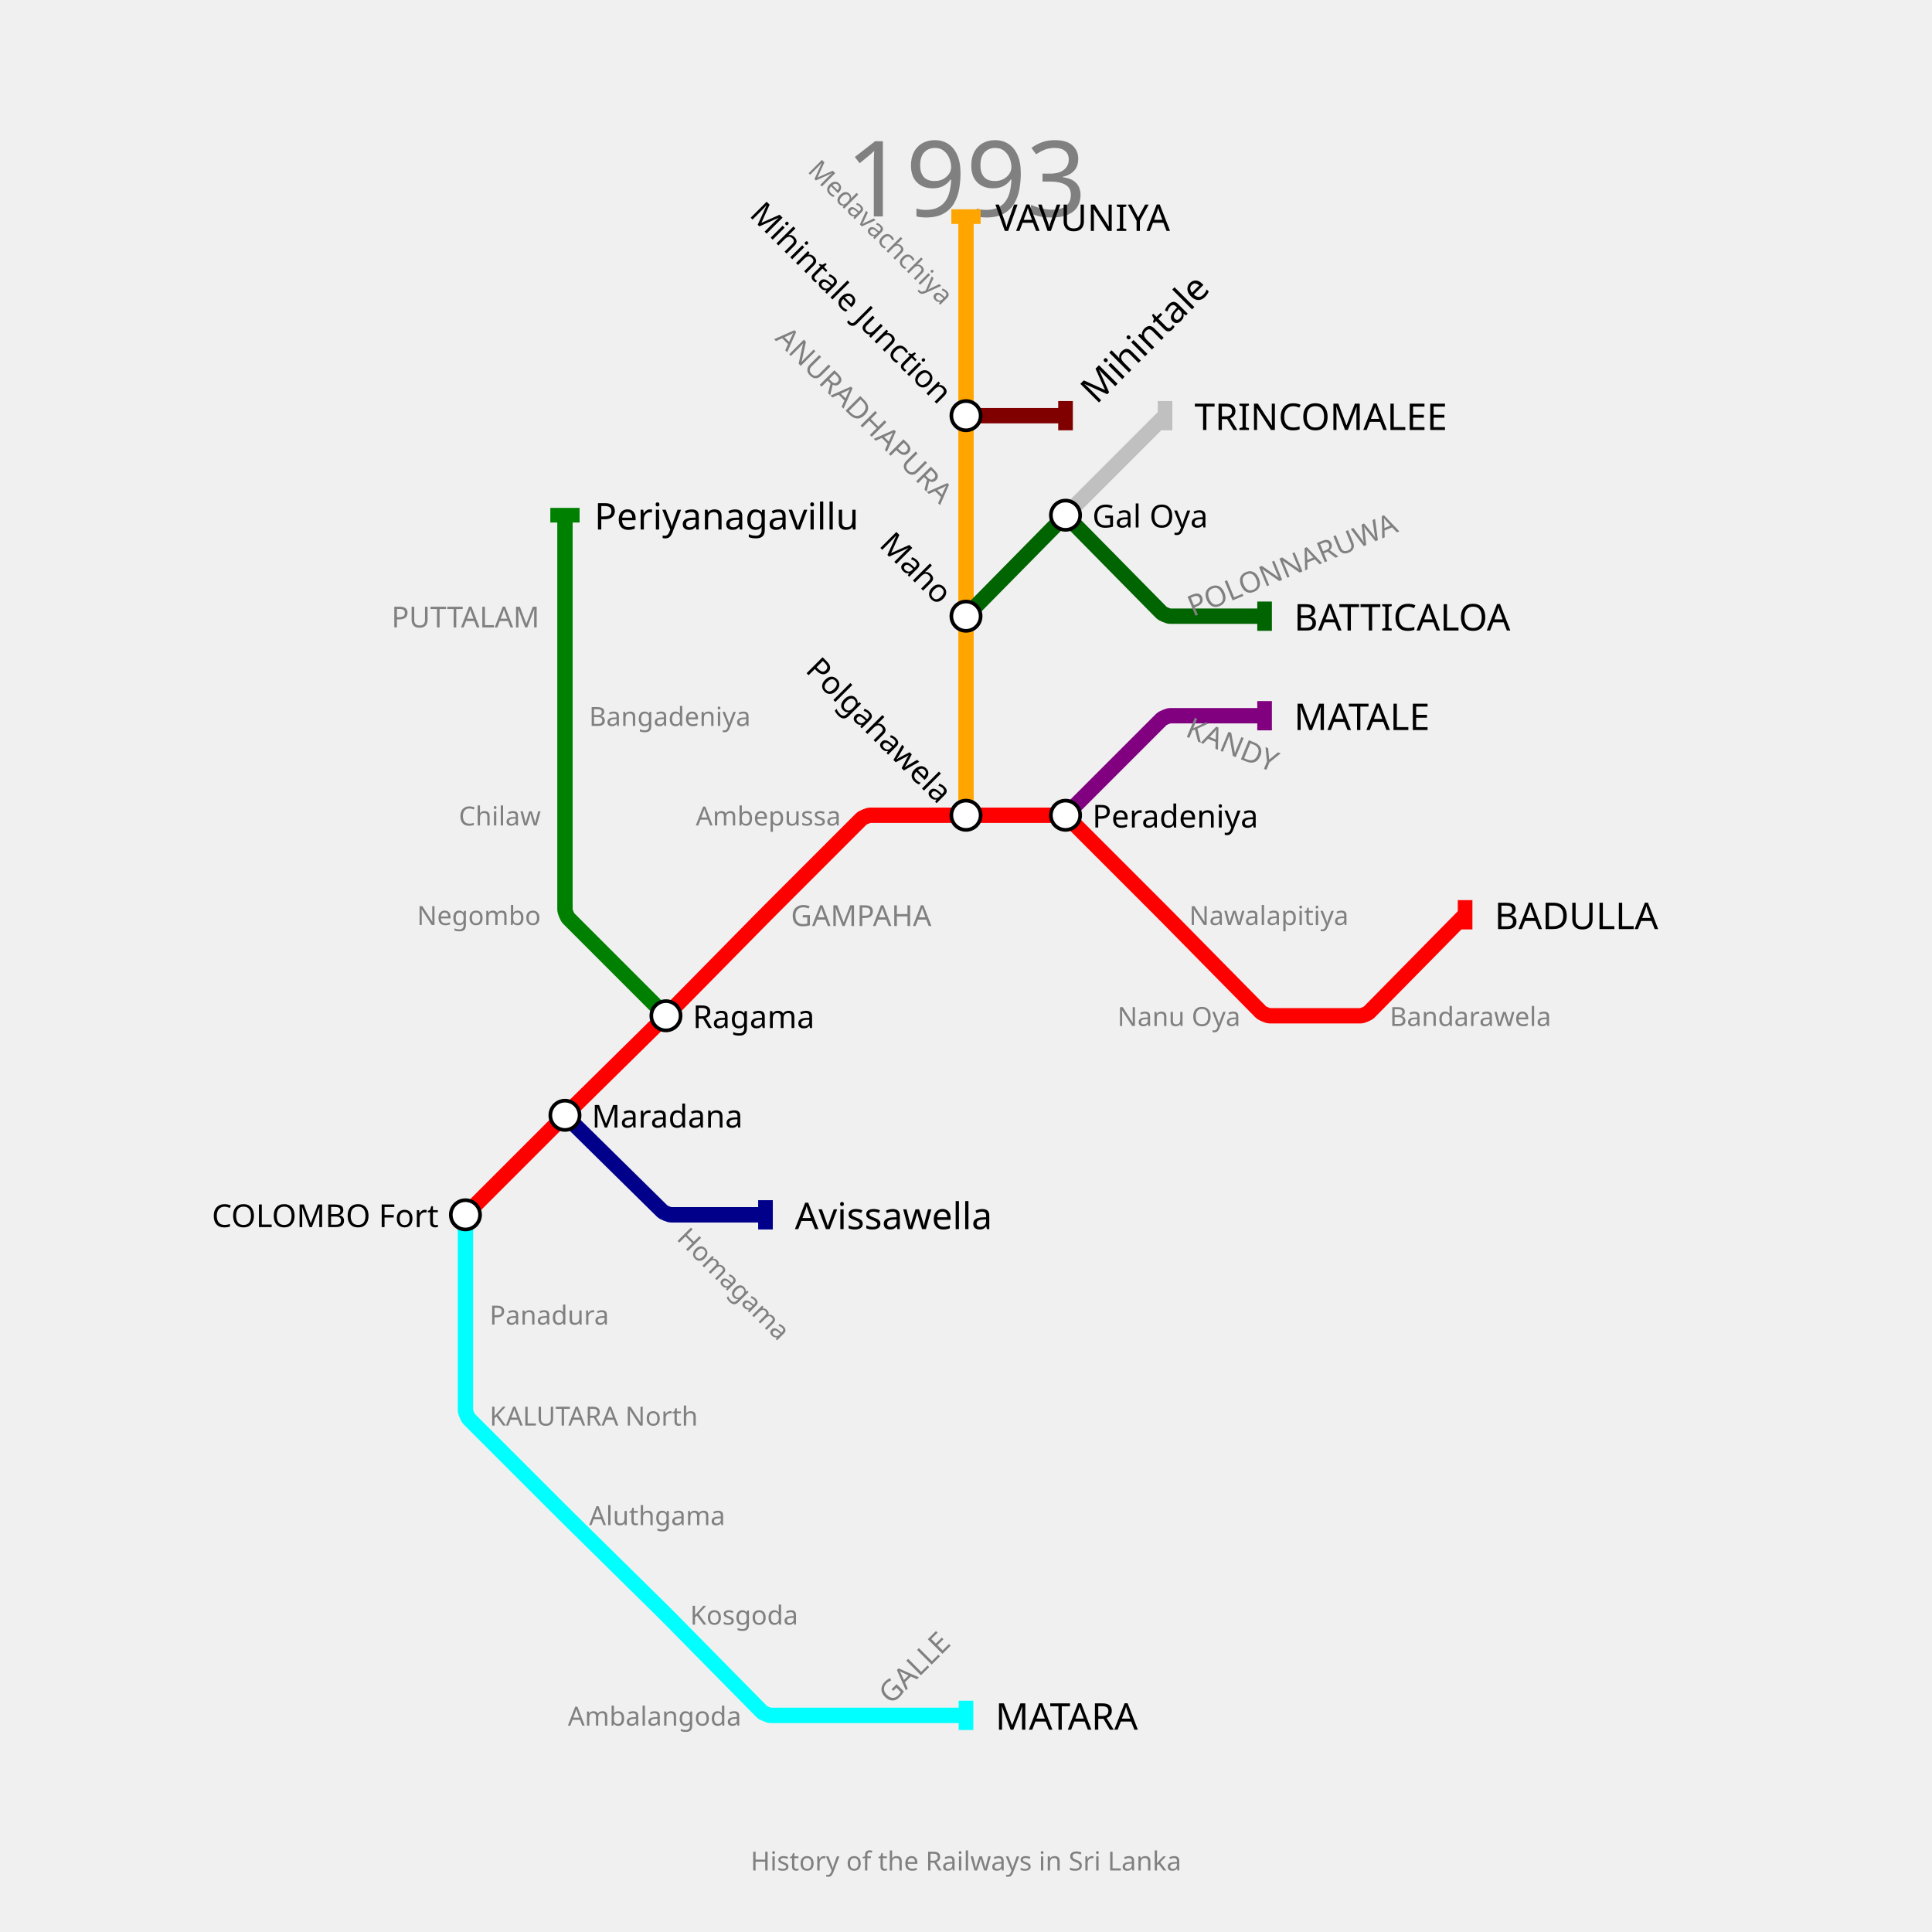
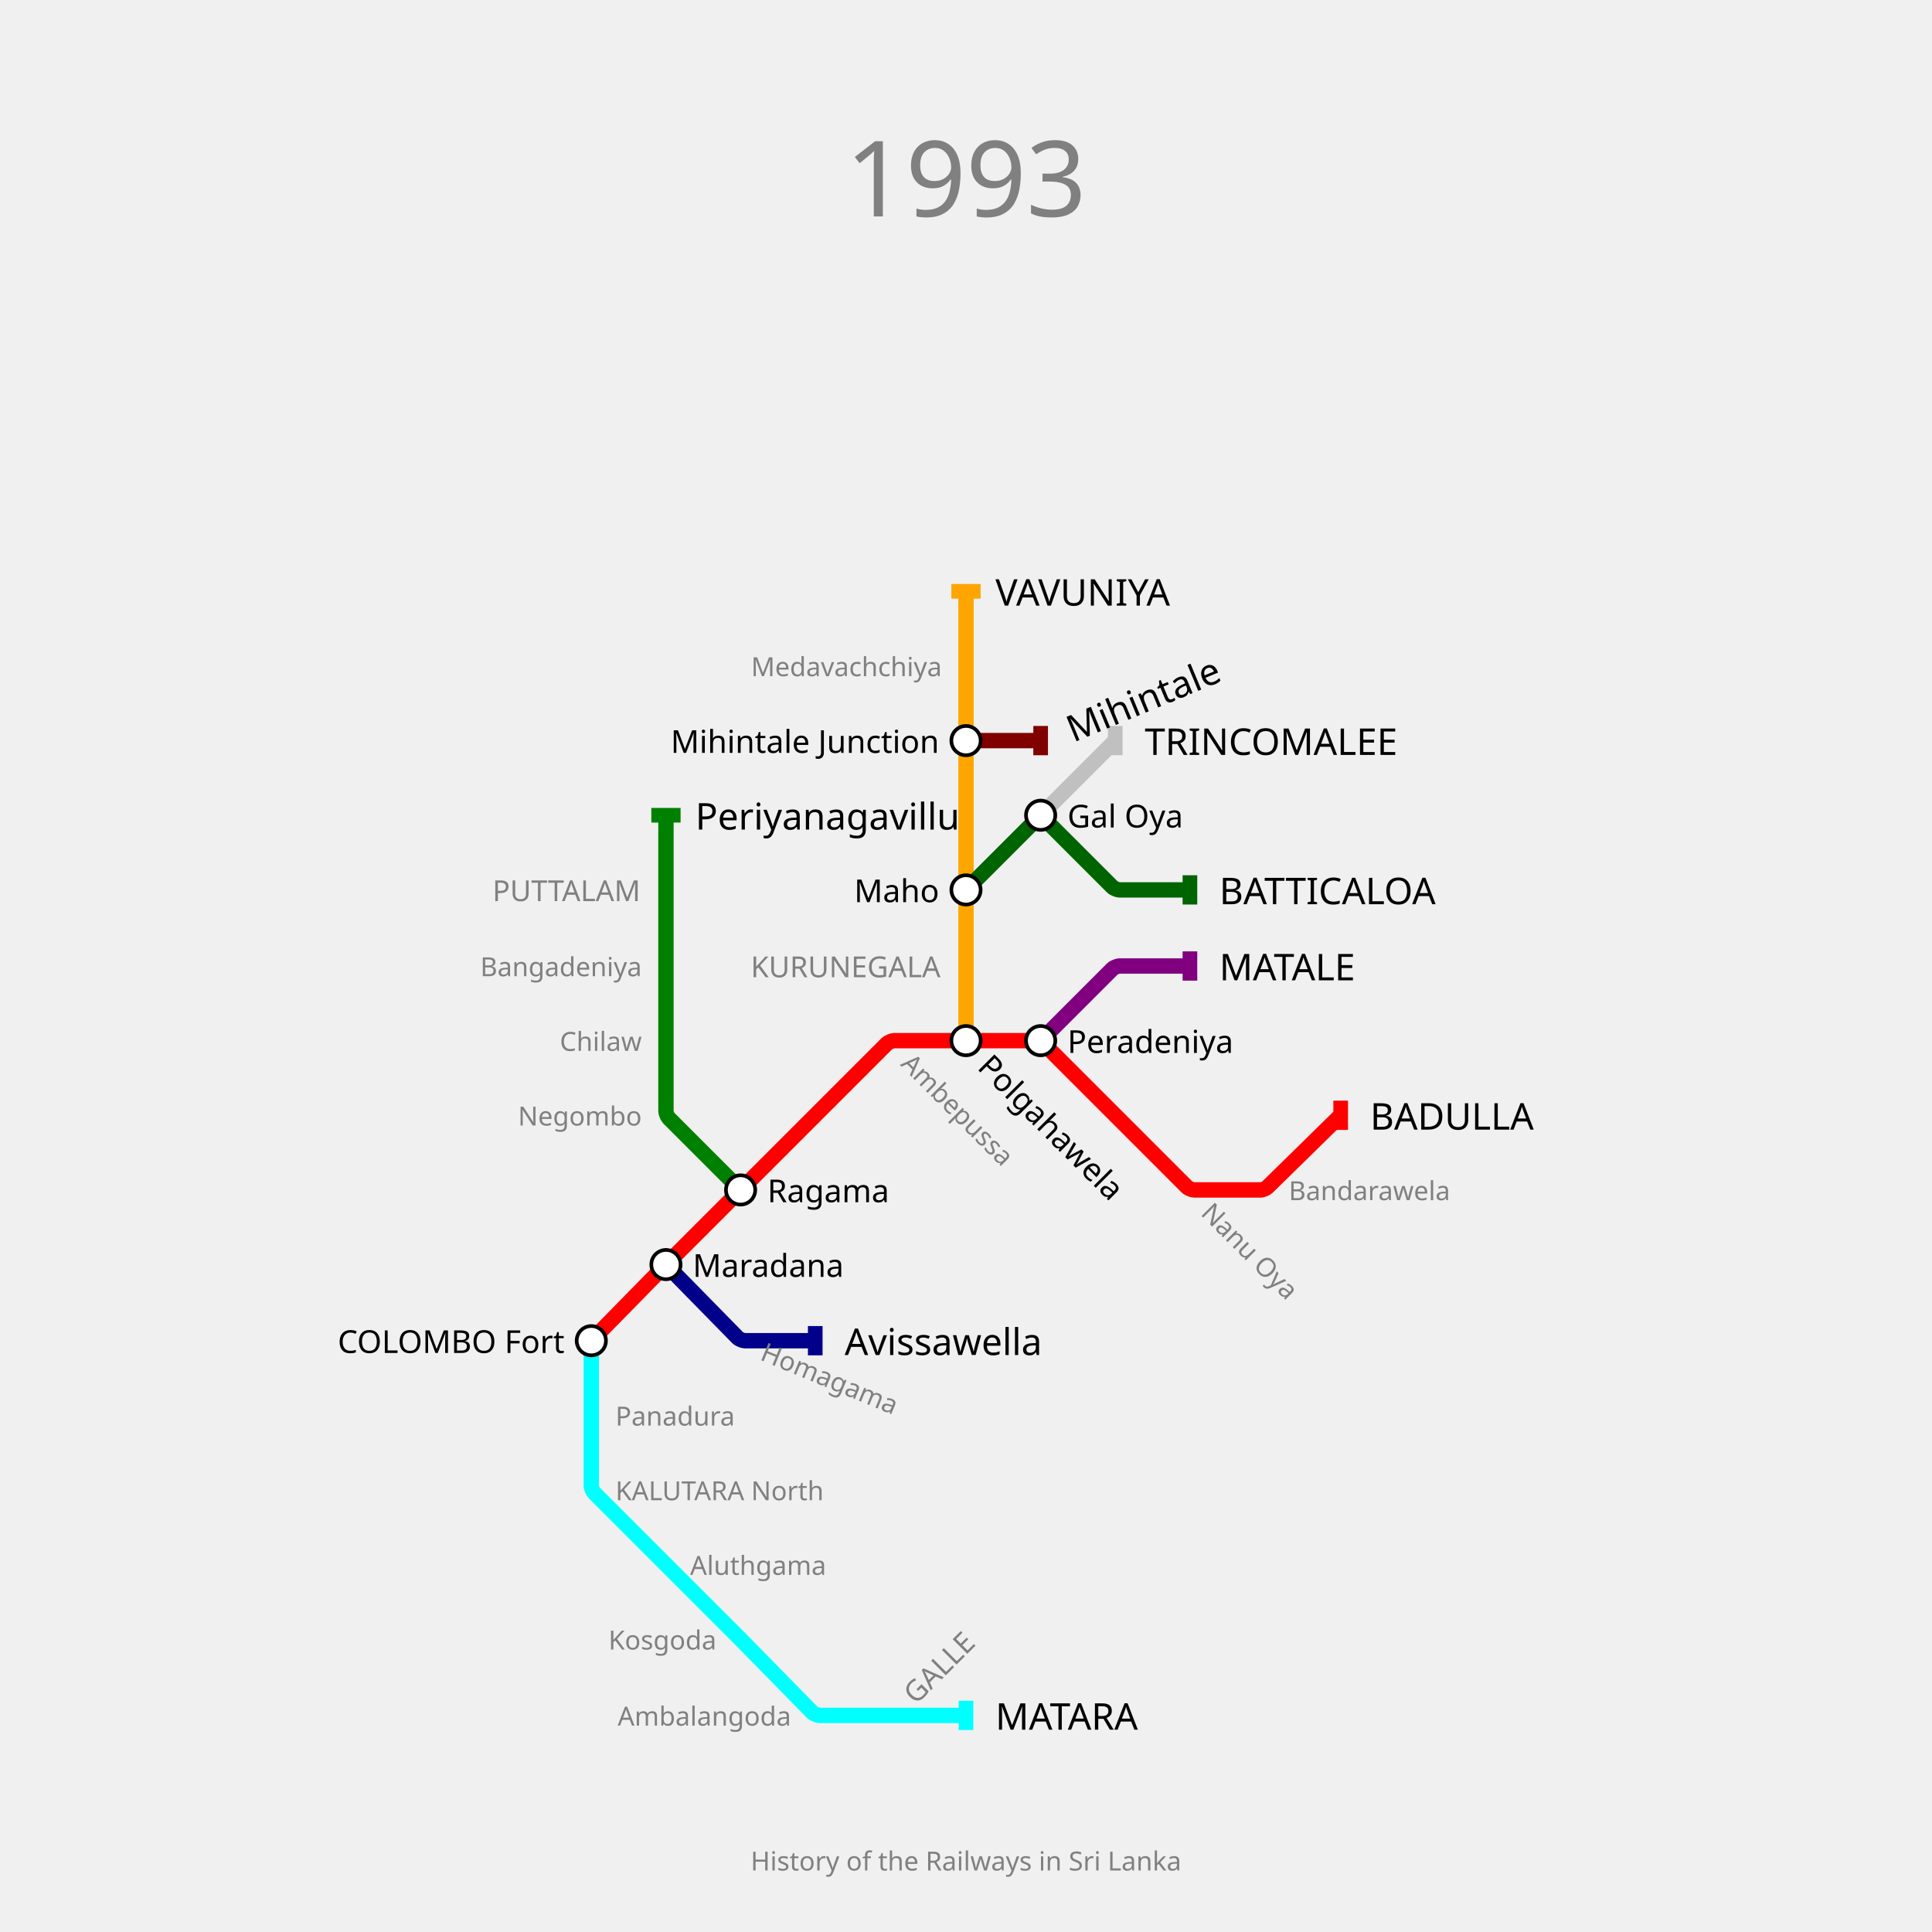
<svg xmlns="http://www.w3.org/2000/svg" width="1320" height="1320" padding="148">
  <text fill="gray" stroke="none" font-size="72" font-family="p22" x="660.0" y="92.0" text-anchor="middle" dominant-baseline="hanging">1993</text>
  <text fill="gray" stroke="none" font-size="18" font-family="p22" x="660.0" y="1264.0" text-anchor="middle" dominant-baseline="text-top">History of the Railways in Sri Lanka</text>
  <g>
-     <path fill="none" stroke-width="10.5" stroke-opacity="1" d="M 318.0,830.0 L 382.6,765.4 C 383.733,764.267 388.283,759.75 389.425,758.625 L 451.721,697.231 C 452.814,696.154 457.154,691.814 458.231,690.721 L 519.762,628.286 C 520.841,627.191 525.175,622.825 526.262,621.738 L 588.56,559.44 C 589.374,558.626 593.3,557.0 594.45,557.0 L 660.0,557.0 L 724.6,557.0 C 725.733,557.0 729.603,558.603 730.404,559.404 L 792.72,621.72 C 793.813,622.813 798.171,627.202 799.256,628.304 L 861.578,691.543 C 862.386,692.362 866.3,694.0 867.45,694.0 L 929.722,694.0 C 930.815,694.0 934.534,692.444 935.301,691.666 L 1001.0,625.0" stroke="red" />
-     <rect stroke="none" fill-opacity="1" x="996" y="615" width="10" height="20" fill="red" />
+     <path fill="none" stroke-width="10.5" stroke-opacity="1" d="M 404.0,916.0 L 452.475,866.575 C 453.317,865.716 456.7,862.3 457.55,861.45 L 506.0,813.0 L 557.0,762.0 L 606.162,712.838 C 606.774,712.226 609.733,711.0 610.6,711.0 L 660.0,711.0 L 708.45,711.0 C 709.3,711.0 712.202,712.202 712.803,712.803 L 762.0,762.0 L 811.197,811.197 C 811.798,811.798 814.7,813.0 815.55,813.0 L 861.577,813.0 C 862.385,813.0 865.153,811.869 865.73,811.304 L 916.0,762.0" stroke="red" />
+     <rect stroke="none" fill-opacity="1" x="911" y="752" width="10" height="20" fill="red" />
  </g>
  <g>
-     <path fill="none" stroke-width="10.5" stroke-opacity="1" d="M 728.0,557.0 L 793.596,491.404 C 794.397,490.603 798.267,489.0 799.4,489.0 L 864.0,489.0" stroke="purple" />
-     <rect stroke="none" fill-opacity="1" x="859" y="479" width="10" height="20" fill="purple" />
+     <path fill="none" stroke-width="10.5" stroke-opacity="1" d="M 711.0,711.0 L 760.197,661.803 C 760.798,661.202 763.7,660.0 764.55,660.0 L 813.0,660.0" stroke="purple" />
+     <rect stroke="none" fill-opacity="1" x="808" y="650" width="10" height="20" fill="purple" />
  </g>
  <g>
-     <path fill="none" stroke-width="10.5" stroke-opacity="1" d="M 318.0,830.0 L 318.0,898.0 L 318.0,963.55 C 318.0,964.7 319.626,968.626 320.44,969.44 L 382.722,1031.722 C 383.815,1032.815 388.201,1037.169 389.302,1038.254 L 451.715,1099.763 C 452.81,1100.842 457.158,1105.19 458.237,1106.285 L 520.613,1169.578 C 521.409,1170.386 525.267,1172.0 526.4,1172.0 L 591.0,1172.0 L 660.0,1172.0" stroke="cyan" />
+     <path fill="none" stroke-width="10.5" stroke-opacity="1" d="M 404.0,916.0 L 404.0,967.0 L 404.0,1015.45 C 404.0,1016.3 405.202,1019.202 405.803,1019.803 L 455.0,1069.0 L 503.45,1117.45 C 504.3,1118.3 507.683,1121.716 508.525,1122.575 L 555.214,1170.179 C 555.81,1170.786 558.7,1172.0 559.55,1172.0 L 608.0,1172.0 L 660.0,1172.0" stroke="cyan" />
    <rect stroke="none" fill-opacity="1" x="655" y="1162" width="10" height="20" fill="cyan" />
  </g>
  <g>
-     <path fill="none" stroke-width="10.5" stroke-opacity="1" d="M 660.0,557.0 L 660.0,489.0 L 660.0,421.0 L 660.0,352.0 L 660.0,284.0 L 660.0,216.0 L 660.0,148.0" stroke="orange" />
-     <rect stroke="none" fill-opacity="1" x="650" y="143" width="20" height="10" fill="orange" />
+     <path fill="none" stroke-width="10.5" stroke-opacity="1" d="M 660.0,711.0 L 660.0,660.0 L 660.0,608.0 L 660.0,557.0 L 660.0,506.0 L 660.0,455.0 L 660.0,404.0" stroke="orange" />
+     <rect stroke="none" fill-opacity="1" x="650" y="399" width="20" height="10" fill="orange" />
  </g>
  <g>
-     <path fill="none" stroke-width="10.5" stroke-opacity="1" d="M 386.0,762.0 L 452.578,827.613 C 453.386,828.409 457.267,830.0 458.4,830.0 L 523.0,830.0" stroke="darkblue" />
-     <rect stroke="none" fill-opacity="1" x="518" y="820" width="10" height="20" fill="darkblue" />
+     <path fill="none" stroke-width="10.5" stroke-opacity="1" d="M 455.0,864.0 L 504.214,914.179 C 504.81,914.786 507.7,916.0 508.55,916.0 L 557.0,916.0" stroke="darkblue" />
+     <rect stroke="none" fill-opacity="1" x="552" y="906" width="10" height="20" fill="darkblue" />
  </g>
  <g>
-     <path fill="none" stroke-width="10.5" stroke-opacity="1" d="M 455.0,694.0 L 388.404,627.404 C 387.603,626.603 386.0,622.733 386.0,621.6 L 386.0,557.0 L 386.0,489.0 L 386.0,421.0 L 386.0,352.0" stroke="green" />
-     <rect stroke="none" fill-opacity="1" x="376" y="347" width="20" height="10" fill="green" />
+     <path fill="none" stroke-width="10.5" stroke-opacity="1" d="M 506.0,813.0 L 456.803,763.803 C 456.202,763.202 455.0,760.3 455.0,759.45 L 455.0,711.0 L 455.0,660.0 L 455.0,608.0 L 455.0,557.0" stroke="green" />
+     <rect stroke="none" fill-opacity="1" x="445" y="552" width="20" height="10" fill="green" />
  </g>
  <g>
-     <path fill="none" stroke-width="10.5" stroke-opacity="1" d="M 660.0,421.0 L 724.6,355.45 C 725.733,354.3 730.267,354.3 731.4,355.45 L 793.613,418.578 C 794.409,419.386 798.267,421.0 799.4,421.0 L 864.0,421.0" stroke="darkgreen" />
-     <rect stroke="none" fill-opacity="1" x="859" y="411" width="10" height="20" fill="darkgreen" />
+     <path fill="none" stroke-width="10.5" stroke-opacity="1" d="M 660.0,608.0 L 708.45,559.55 C 709.3,558.7 712.7,558.7 713.55,559.55 L 760.197,606.197 C 760.798,606.798 763.7,608.0 764.55,608.0 L 813.0,608.0" stroke="darkgreen" />
+     <rect stroke="none" fill-opacity="1" x="808" y="598" width="10" height="20" fill="darkgreen" />
  </g>
  <g>
-     <path fill="none" stroke-width="10.5" stroke-opacity="1" d="M 728.0,352.0 L 796.0,284.0" stroke="silver" />
-     <rect stroke="none" fill-opacity="1" x="791" y="274" width="10" height="20" fill="silver" />
+     <path fill="none" stroke-width="10.5" stroke-opacity="1" d="M 711.0,557.0 L 762.0,506.0" stroke="silver" />
+     <rect stroke="none" fill-opacity="1" x="757" y="496" width="10" height="20" fill="silver" />
  </g>
  <g>
-     <path fill="none" stroke-width="10.5" stroke-opacity="1" d="M 660.0,284.0 L 728.0,284.0" stroke="maroon" />
-     <rect stroke="none" fill-opacity="1" x="723" y="274" width="10" height="20" fill="maroon" />
+     <path fill="none" stroke-width="10.5" stroke-opacity="1" d="M 660.0,506.0 L 711.0,506.0" stroke="maroon" />
+     <rect stroke="none" fill-opacity="1" x="706" y="496" width="10" height="20" fill="maroon" />
  </g>
  <g>
-     <text fill="black" stroke="none" font-size="25.2" font-family="p22" font-weight="100" text-anchor="start" dominant-baseline="central" x="1021.1" y="625" transform="translate(1001,625) rotate(0) translate(-1001,-625)">BADULLA</text>
+     <text fill="black" stroke="none" font-size="25.2" font-family="p22" font-weight="100" text-anchor="start" dominant-baseline="central" x="936.1" y="762" transform="translate(916,762) rotate(0) translate(-916,-762)">BADULLA</text>
  </g>
  <g>
-     <text fill="black" stroke="none" font-size="25.2" font-family="p22" font-weight="100" text-anchor="start" dominant-baseline="central" x="884.1" y="489" transform="translate(864,489) rotate(0) translate(-864,-489)">MATALE</text>
+     <text fill="black" stroke="none" font-size="25.2" font-family="p22" font-weight="100" text-anchor="start" dominant-baseline="central" x="833.1" y="660" transform="translate(813,660) rotate(0) translate(-813,-660)">MATALE</text>
  </g>
  <g>
    <text fill="black" stroke="none" font-size="25.2" font-family="p22" font-weight="100" text-anchor="start" dominant-baseline="central" x="680.1" y="1172" transform="translate(660,1172) rotate(0) translate(-660,-1172)">MATARA</text>
  </g>
  <g>
-     <text fill="black" stroke="none" font-size="25.2" font-family="p22" font-weight="100" text-anchor="start" dominant-baseline="central" x="680.1" y="148" transform="translate(660,148) rotate(0) translate(-660,-148)">VAVUNIYA</text>
+     <text fill="black" stroke="none" font-size="25.2" font-family="p22" font-weight="100" text-anchor="start" dominant-baseline="central" x="680.1" y="404" transform="translate(660,404) rotate(0) translate(-660,-404)">VAVUNIYA</text>
  </g>
  <g>
-     <text fill="black" stroke="none" font-size="25.2" font-family="p22" font-weight="100" text-anchor="start" dominant-baseline="central" x="543.1" y="830" transform="translate(523,830) rotate(0) translate(-523,-830)">Avissawella</text>
+     <text fill="black" stroke="none" font-size="25.2" font-family="p22" font-weight="100" text-anchor="start" dominant-baseline="central" x="577.1" y="916" transform="translate(557,916) rotate(0) translate(-557,-916)">Avissawella</text>
  </g>
  <g>
-     <text fill="black" stroke="none" font-size="25.2" font-family="p22" font-weight="100" text-anchor="start" dominant-baseline="central" x="406.1" y="352" transform="translate(386,352) rotate(0) translate(-386,-352)">Periyanagavillu</text>
+     <text fill="black" stroke="none" font-size="25.2" font-family="p22" font-weight="100" text-anchor="start" dominant-baseline="central" x="475.1" y="557" transform="translate(455,557) rotate(0) translate(-455,-557)">Periyanagavillu</text>
  </g>
  <g>
-     <text fill="black" stroke="none" font-size="25.2" font-family="p22" font-weight="100" text-anchor="start" dominant-baseline="central" x="884.1" y="421" transform="translate(864,421) rotate(0) translate(-864,-421)">BATTICALOA</text>
+     <text fill="black" stroke="none" font-size="25.2" font-family="p22" font-weight="100" text-anchor="start" dominant-baseline="central" x="833.1" y="608" transform="translate(813,608) rotate(0) translate(-813,-608)">BATTICALOA</text>
  </g>
  <g>
-     <text fill="black" stroke="none" font-size="25.2" font-family="p22" font-weight="100" text-anchor="start" dominant-baseline="central" x="816.1" y="284" transform="translate(796,284) rotate(0) translate(-796,-284)">TRINCOMALEE</text>
+     <text fill="black" stroke="none" font-size="25.2" font-family="p22" font-weight="100" text-anchor="start" dominant-baseline="central" x="782.1" y="506" transform="translate(762,506) rotate(0) translate(-762,-506)">TRINCOMALEE</text>
  </g>
  <g>
-     <text fill="black" stroke="none" font-size="25.2" font-family="p22" font-weight="100" text-anchor="start" dominant-baseline="central" x="748.1" y="284" transform="translate(728,284) rotate(-45) translate(-728,-284)">Mihintale</text>
+     <text fill="black" stroke="none" font-size="25.2" font-family="p22" font-weight="100" text-anchor="start" dominant-baseline="central" x="731.1" y="506" transform="translate(711,506) rotate(-22.5) translate(-711,-506)">Mihintale</text>
  </g>
  <g>
-     <circle r="10" fill="white" stroke="black" stroke-width="2.5" cx="318" cy="830" />
-     <text fill="black" stroke="none" font-size="21.6" font-family="p22" font-weight="100" text-anchor="end" dominant-baseline="central" x="299.7" y="830" transform="translate(318,830) rotate(0) translate(-318,-830)">COLOMBO Fort</text>
+     <circle r="10" fill="white" stroke="black" stroke-width="2.5" cx="404" cy="916" />
+     <text fill="black" stroke="none" font-size="21.6" font-family="p22" font-weight="100" text-anchor="end" dominant-baseline="central" x="385.7" y="916" transform="translate(404,916) rotate(0) translate(-404,-916)">COLOMBO Fort</text>
  </g>
  <g>
-     <circle r="10" fill="white" stroke="black" stroke-width="2.5" cx="386" cy="762" />
-     <text fill="black" stroke="none" font-size="21.6" font-family="p22" font-weight="100" text-anchor="start" dominant-baseline="central" x="404.3" y="762" transform="translate(386,762) rotate(0) translate(-386,-762)">Maradana</text>
+     <circle r="10" fill="white" stroke="black" stroke-width="2.5" cx="455" cy="864" />
+     <text fill="black" stroke="none" font-size="21.6" font-family="p22" font-weight="100" text-anchor="start" dominant-baseline="central" x="473.3" y="864" transform="translate(455,864) rotate(0) translate(-455,-864)">Maradana</text>
  </g>
  <g>
-     <circle r="10" fill="white" stroke="black" stroke-width="2.5" cx="455" cy="694" />
-     <text fill="black" stroke="none" font-size="21.6" font-family="p22" font-weight="100" text-anchor="start" dominant-baseline="central" x="473.3" y="694" transform="translate(455,694) rotate(0) translate(-455,-694)">Ragama</text>
+     <circle r="10" fill="white" stroke="black" stroke-width="2.5" cx="506" cy="813" />
+     <text fill="black" stroke="none" font-size="21.6" font-family="p22" font-weight="100" text-anchor="start" dominant-baseline="central" x="524.3" y="813" transform="translate(506,813) rotate(0) translate(-506,-813)">Ragama</text>
  </g>
  <g>
-     <circle r="10" fill="white" stroke="black" stroke-width="2.5" cx="660" cy="557" />
-     <text fill="black" stroke="none" font-size="21.6" font-family="p22" font-weight="100" text-anchor="end" dominant-baseline="central" x="641.7" y="557" transform="translate(660,557) rotate(45) translate(-660,-557)">Polgahawela</text>
+     <circle r="10" fill="white" stroke="black" stroke-width="2.5" cx="660" cy="711" />
+     <text fill="black" stroke="none" font-size="21.6" font-family="p22" font-weight="100" text-anchor="start" dominant-baseline="central" x="678.3" y="711" transform="translate(660,711) rotate(-315) translate(-660,-711)">Polgahawela</text>
  </g>
  <g>
-     <circle r="10" fill="white" stroke="black" stroke-width="2.5" cx="728" cy="557" />
-     <text fill="black" stroke="none" font-size="21.6" font-family="p22" font-weight="100" text-anchor="start" dominant-baseline="central" x="746.3" y="557" transform="translate(728,557) rotate(0) translate(-728,-557)">Peradeniya</text>
+     <circle r="10" fill="white" stroke="black" stroke-width="2.5" cx="711" cy="711" />
+     <text fill="black" stroke="none" font-size="21.6" font-family="p22" font-weight="100" text-anchor="start" dominant-baseline="central" x="729.3" y="711" transform="translate(711,711) rotate(0) translate(-711,-711)">Peradeniya</text>
  </g>
  <g>
-     <circle r="10" fill="white" stroke="black" stroke-width="2.5" cx="660" cy="421" />
-     <text fill="black" stroke="none" font-size="21.6" font-family="p22" font-weight="100" text-anchor="end" dominant-baseline="central" x="641.7" y="421" transform="translate(660,421) rotate(45) translate(-660,-421)">Maho</text>
+     <circle r="10" fill="white" stroke="black" stroke-width="2.5" cx="660" cy="608" />
+     <text fill="black" stroke="none" font-size="21.6" font-family="p22" font-weight="100" text-anchor="end" dominant-baseline="central" x="641.7" y="608" transform="translate(660,608) rotate(0) translate(-660,-608)">Maho</text>
  </g>
  <g>
-     <circle r="10" fill="white" stroke="black" stroke-width="2.5" cx="660" cy="284" />
-     <text fill="black" stroke="none" font-size="21.6" font-family="p22" font-weight="100" text-anchor="end" dominant-baseline="central" x="641.7" y="284" transform="translate(660,284) rotate(45) translate(-660,-284)">Mihintale Junction</text>
+     <circle r="10" fill="white" stroke="black" stroke-width="2.5" cx="660" cy="506" />
+     <text fill="black" stroke="none" font-size="21.6" font-family="p22" font-weight="100" text-anchor="end" dominant-baseline="central" x="641.7" y="506" transform="translate(660,506) rotate(0) translate(-660,-506)">Mihintale Junction</text>
  </g>
  <g>
-     <circle r="10" fill="white" stroke="black" stroke-width="2.5" cx="728" cy="352" />
-     <text fill="black" stroke="none" font-size="21.6" font-family="p22" font-weight="100" text-anchor="start" dominant-baseline="central" x="746.3" y="352" transform="translate(728,352) rotate(0) translate(-728,-352)">Gal Oya</text>
+     <circle r="10" fill="white" stroke="black" stroke-width="2.5" cx="711" cy="557" />
+     <text fill="black" stroke="none" font-size="21.6" font-family="p22" font-weight="100" text-anchor="start" dominant-baseline="central" x="729.3" y="557" transform="translate(711,557) rotate(0) translate(-711,-557)">Gal Oya</text>
+   </g>
+   <g />
+   <g />
+   <g>
+     <text fill="gray" stroke="none" font-size="19.8" font-family="p22" font-weight="100" text-anchor="start" dominant-baseline="central" x="625.4" y="1172" transform="translate(608,1172) rotate(-45) translate(-608,-1172)">GALLE</text>
  </g>
  <g>
-     <text fill="gray" stroke="none" font-size="19.8" font-family="p22" font-weight="100" text-anchor="start" dominant-baseline="central" x="540.4" y="625" transform="translate(523,625) rotate(0) translate(-523,-625)">GAMPAHA</text>
-   </g>
-   <g>
-     <text fill="gray" stroke="none" font-size="19.8" font-family="p22" font-weight="100" text-anchor="start" dominant-baseline="central" x="813.4" y="489" transform="translate(796,489) rotate(-337.5) translate(-796,-489)">KANDY</text>
-   </g>
-   <g>
-     <text fill="gray" stroke="none" font-size="19.8" font-family="p22" font-weight="100" text-anchor="start" dominant-baseline="central" x="608.4" y="1172" transform="translate(591,1172) rotate(-45) translate(-591,-1172)">GALLE</text>
+     <text fill="gray" stroke="none" font-size="19.8" font-family="p22" font-weight="100" text-anchor="end" dominant-baseline="central" x="642.6" y="660" transform="translate(660,660) rotate(0) translate(-660,-660)">KURUNEGALA</text>
  </g>
  <g />
  <g>
-     <text fill="gray" stroke="none" font-size="19.8" font-family="p22" font-weight="100" text-anchor="end" dominant-baseline="central" x="642.6" y="352" transform="translate(660,352) rotate(45) translate(-660,-352)">ANURADHAPURA</text>
+     <text fill="gray" stroke="none" font-size="19.8" font-family="p22" font-weight="100" text-anchor="end" dominant-baseline="central" x="437.6" y="608" transform="translate(455,608) rotate(0) translate(-455,-608)">PUTTALAM</text>
+   </g>
+   <g />
+   <g>
+     <text fill="gray" stroke="none" font-size="18" font-family="p22" font-weight="100" text-anchor="start" dominant-baseline="central" x="624.5" y="711" transform="translate(608,711) rotate(-315) translate(-608,-711)">Ambepussa</text>
+   </g>
+   <g />
+   <g>
+     <text fill="gray" stroke="none" font-size="18" font-family="p22" font-weight="100" text-anchor="start" dominant-baseline="central" x="829.5" y="813" transform="translate(813,813) rotate(-315) translate(-813,-813)">Nanu Oya</text>
  </g>
  <g>
-     <text fill="gray" stroke="none" font-size="19.8" font-family="p22" font-weight="100" text-anchor="end" dominant-baseline="central" x="368.6" y="421" transform="translate(386,421) rotate(0) translate(-386,-421)">PUTTALAM</text>
+     <text fill="gray" stroke="none" font-size="18" font-family="p22" font-weight="100" text-anchor="start" dominant-baseline="central" x="880.5" y="813" transform="translate(864,813) rotate(0) translate(-864,-813)">Bandarawela</text>
  </g>
  <g>
-     <text fill="gray" stroke="none" font-size="19.8" font-family="p22" font-weight="100" text-anchor="start" dominant-baseline="central" x="813.4" y="421" transform="translate(796,421) rotate(-22.5) translate(-796,-421)">POLONNARUWA</text>
+     <text fill="gray" stroke="none" font-size="18" font-family="p22" font-weight="100" text-anchor="start" dominant-baseline="central" x="420.5" y="967" transform="translate(404,967) rotate(0) translate(-404,-967)">Panadura</text>
  </g>
  <g>
-     <text fill="gray" stroke="none" font-size="18" font-family="p22" font-weight="100" text-anchor="end" dominant-baseline="central" x="574.5" y="557" transform="translate(591,557) rotate(0) translate(-591,-557)">Ambepussa</text>
+     <text fill="gray" stroke="none" font-size="18" font-family="p22" font-weight="100" text-anchor="start" dominant-baseline="central" x="420.5" y="1018" transform="translate(404,1018) rotate(0) translate(-404,-1018)">KALUTARA North</text>
  </g>
  <g>
-     <text fill="gray" stroke="none" font-size="18" font-family="p22" font-weight="100" text-anchor="start" dominant-baseline="central" x="812.5" y="625" transform="translate(796,625) rotate(0) translate(-796,-625)">Nawalapitiya</text>
+     <text fill="gray" stroke="none" font-size="18" font-family="p22" font-weight="100" text-anchor="start" dominant-baseline="central" x="471.5" y="1069" transform="translate(455,1069) rotate(0) translate(-455,-1069)">Aluthgama</text>
  </g>
  <g>
-     <text fill="gray" stroke="none" font-size="18" font-family="p22" font-weight="100" text-anchor="end" dominant-baseline="central" x="847.5" y="694" transform="translate(864,694) rotate(0) translate(-864,-694)">Nanu Oya</text>
+     <text fill="gray" stroke="none" font-size="18" font-family="p22" font-weight="100" text-anchor="end" dominant-baseline="central" x="489.5" y="1120" transform="translate(506,1120) rotate(0) translate(-506,-1120)">Kosgoda</text>
  </g>
  <g>
-     <text fill="gray" stroke="none" font-size="18" font-family="p22" font-weight="100" text-anchor="start" dominant-baseline="central" x="949.5" y="694" transform="translate(933,694) rotate(0) translate(-933,-694)">Bandarawela</text>
+     <text fill="gray" stroke="none" font-size="18" font-family="p22" font-weight="100" text-anchor="end" dominant-baseline="central" x="540.5" y="1172" transform="translate(557,1172) rotate(0) translate(-557,-1172)">Ambalangoda</text>
  </g>
  <g>
-     <text fill="gray" stroke="none" font-size="18" font-family="p22" font-weight="100" text-anchor="start" dominant-baseline="central" x="334.5" y="898" transform="translate(318,898) rotate(0) translate(-318,-898)">Panadura</text>
+     <text fill="gray" stroke="none" font-size="18" font-family="p22" font-weight="100" text-anchor="end" dominant-baseline="central" x="643.5" y="455" transform="translate(660,455) rotate(0) translate(-660,-455)">Medavachchiya</text>
  </g>
  <g>
-     <text fill="gray" stroke="none" font-size="18" font-family="p22" font-weight="100" text-anchor="start" dominant-baseline="central" x="334.5" y="967" transform="translate(318,967) rotate(0) translate(-318,-967)">KALUTARA North</text>
+     <text fill="gray" stroke="none" font-size="18" font-family="p22" font-weight="100" text-anchor="start" dominant-baseline="central" x="522.5" y="916" transform="translate(506,916) rotate(-337.5) translate(-506,-916)">Homagama</text>
  </g>
  <g>
-     <text fill="gray" stroke="none" font-size="18" font-family="p22" font-weight="100" text-anchor="start" dominant-baseline="central" x="402.5" y="1035" transform="translate(386,1035) rotate(0) translate(-386,-1035)">Aluthgama</text>
+     <text fill="gray" stroke="none" font-size="18" font-family="p22" font-weight="100" text-anchor="end" dominant-baseline="central" x="438.5" y="762" transform="translate(455,762) rotate(0) translate(-455,-762)">Negombo</text>
  </g>
  <g>
-     <text fill="gray" stroke="none" font-size="18" font-family="p22" font-weight="100" text-anchor="start" dominant-baseline="central" x="471.5" y="1103" transform="translate(455,1103) rotate(0) translate(-455,-1103)">Kosgoda</text>
+     <text fill="gray" stroke="none" font-size="18" font-family="p22" font-weight="100" text-anchor="end" dominant-baseline="central" x="438.5" y="711" transform="translate(455,711) rotate(0) translate(-455,-711)">Chilaw</text>
  </g>
  <g>
-     <text fill="gray" stroke="none" font-size="18" font-family="p22" font-weight="100" text-anchor="end" dominant-baseline="central" x="506.5" y="1172" transform="translate(523,1172) rotate(0) translate(-523,-1172)">Ambalangoda</text>
-   </g>
-   <g>
-     <text fill="gray" stroke="none" font-size="18" font-family="p22" font-weight="100" text-anchor="end" dominant-baseline="central" x="643.5" y="216" transform="translate(660,216) rotate(45) translate(-660,-216)">Medavachchiya</text>
-   </g>
-   <g>
-     <text fill="gray" stroke="none" font-size="18" font-family="p22" font-weight="100" text-anchor="start" dominant-baseline="central" x="471.5" y="830" transform="translate(455,830) rotate(-315) translate(-455,-830)">Homagama</text>
-   </g>
-   <g>
-     <text fill="gray" stroke="none" font-size="18" font-family="p22" font-weight="100" text-anchor="end" dominant-baseline="central" x="369.5" y="625" transform="translate(386,625) rotate(0) translate(-386,-625)">Negombo</text>
-   </g>
-   <g>
-     <text fill="gray" stroke="none" font-size="18" font-family="p22" font-weight="100" text-anchor="end" dominant-baseline="central" x="369.5" y="557" transform="translate(386,557) rotate(0) translate(-386,-557)">Chilaw</text>
-   </g>
-   <g>
-     <text fill="gray" stroke="none" font-size="18" font-family="p22" font-weight="100" text-anchor="start" dominant-baseline="central" x="402.5" y="489" transform="translate(386,489) rotate(0) translate(-386,-489)">Bangadeniya</text>
+     <text fill="gray" stroke="none" font-size="18" font-family="p22" font-weight="100" text-anchor="end" dominant-baseline="central" x="438.5" y="660" transform="translate(455,660) rotate(0) translate(-455,-660)">Bangadeniya</text>
  </g>
</svg>
